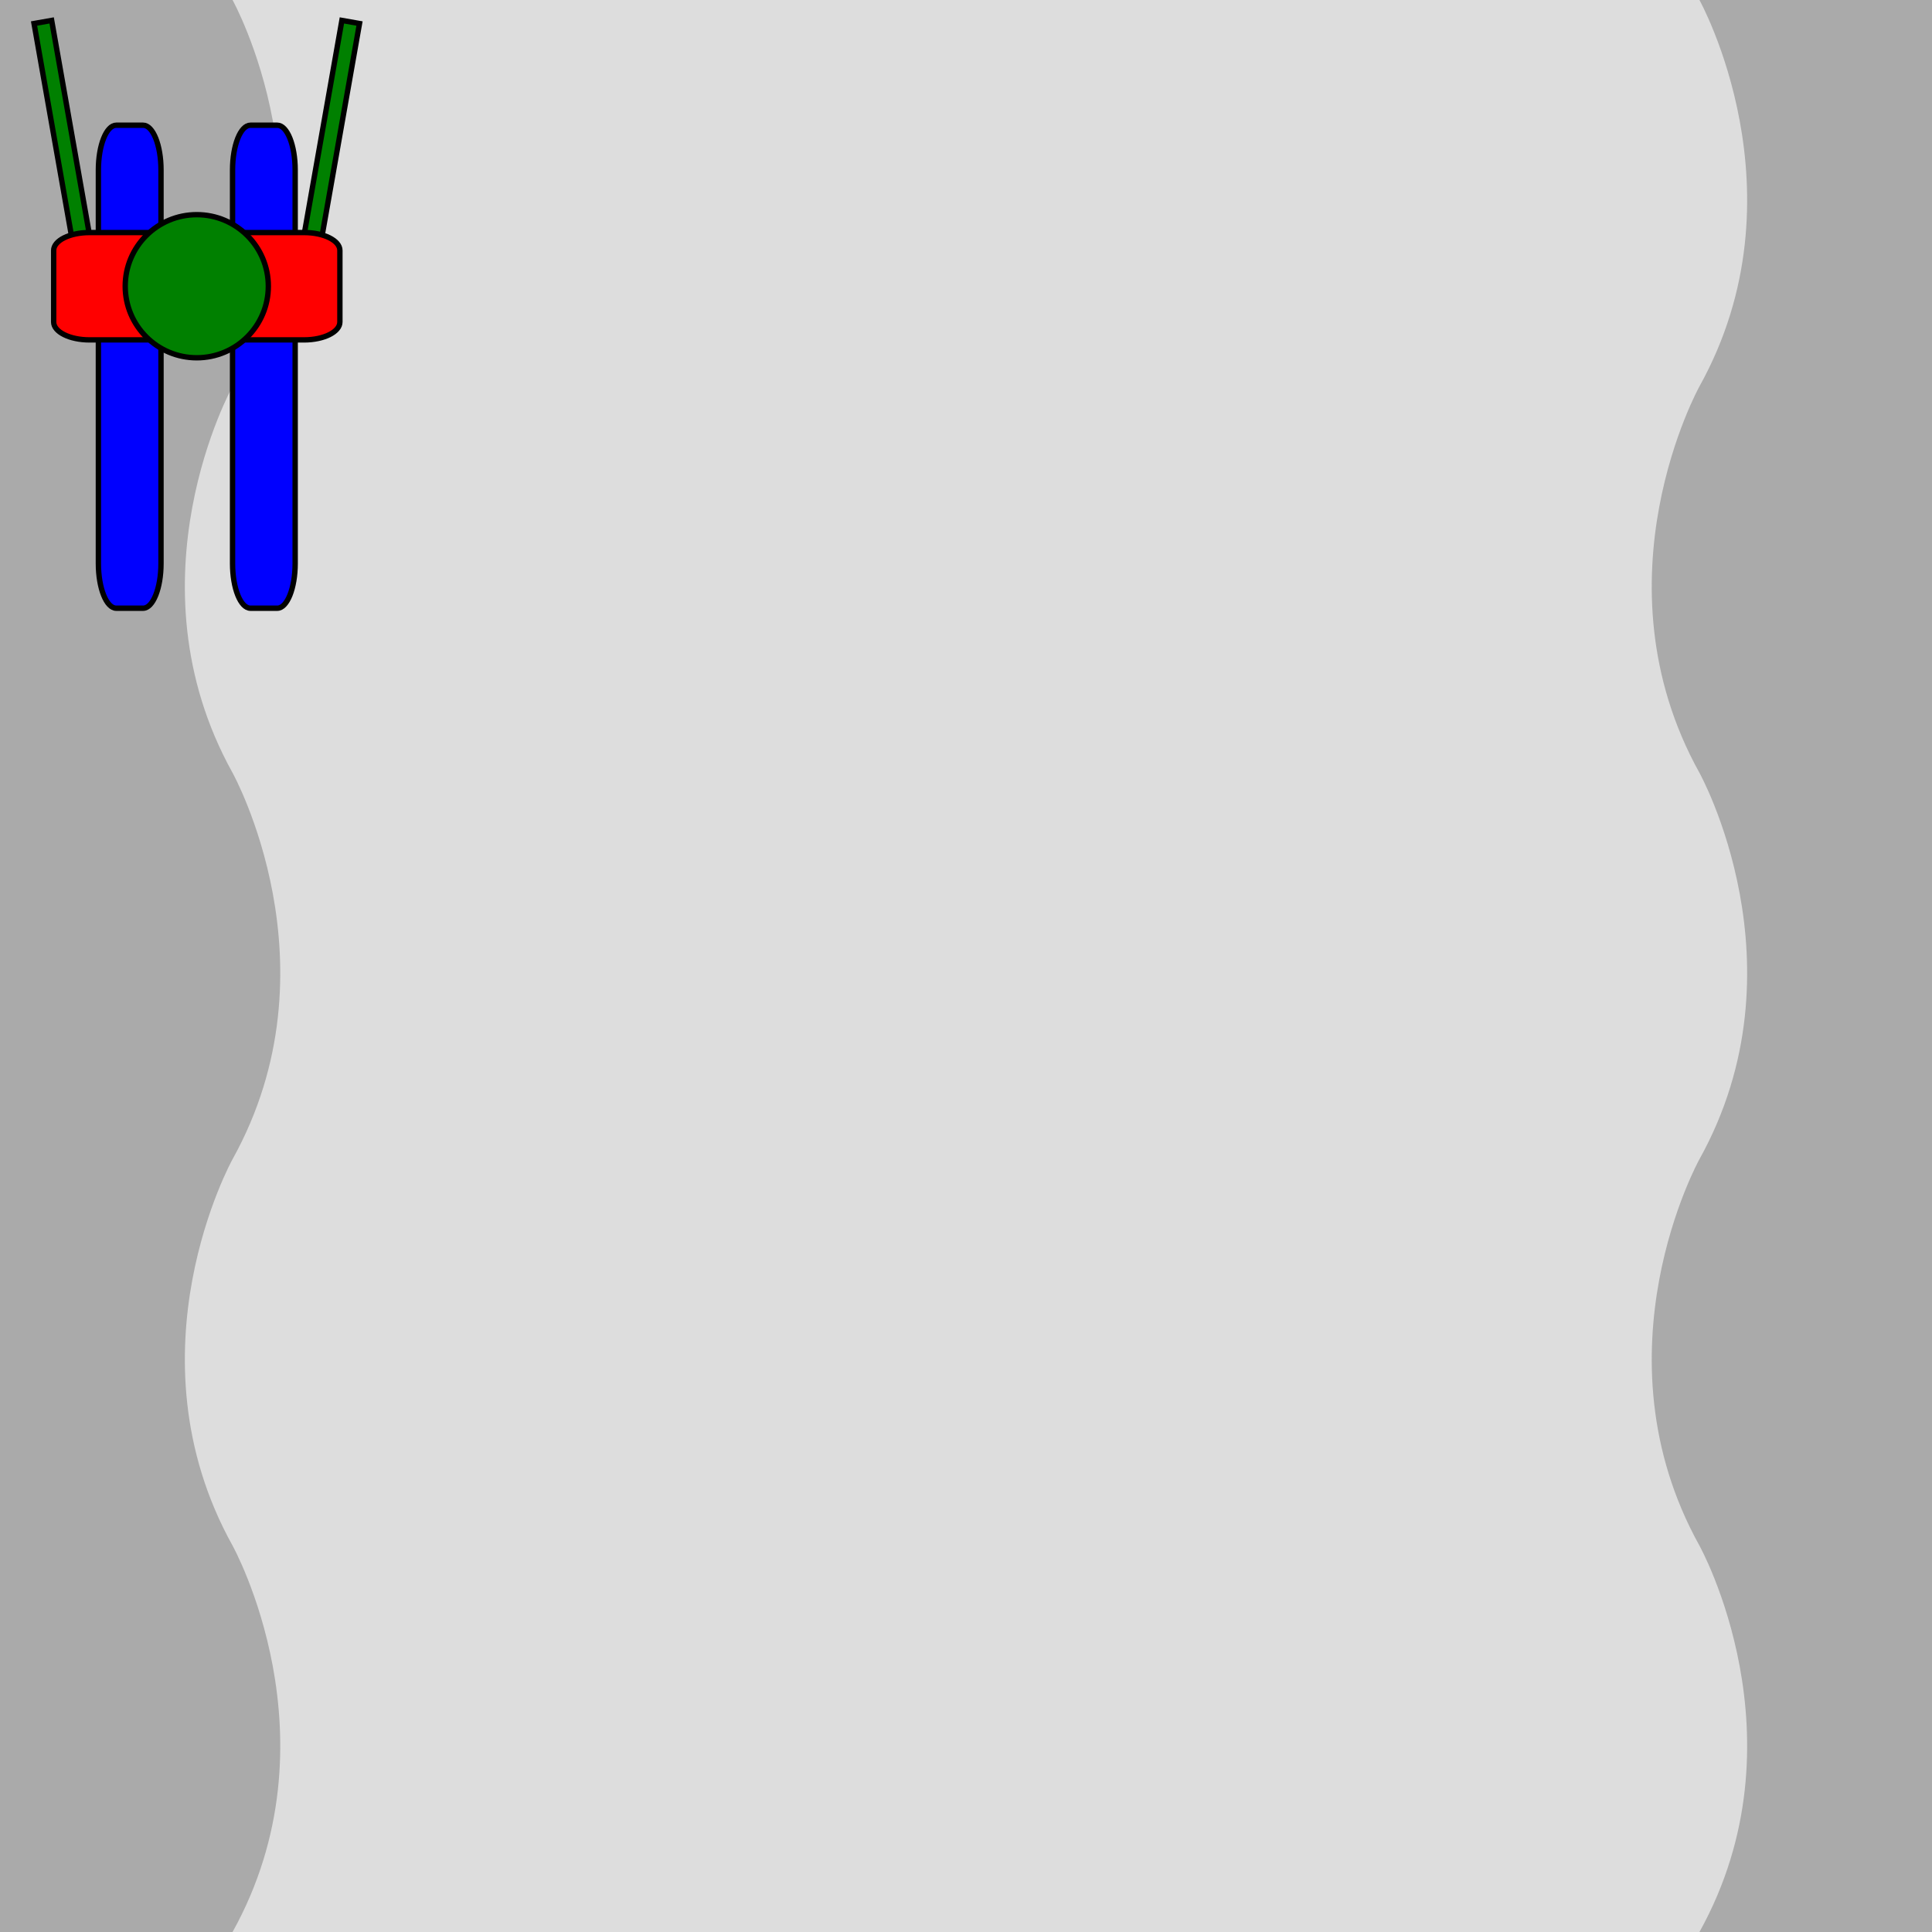
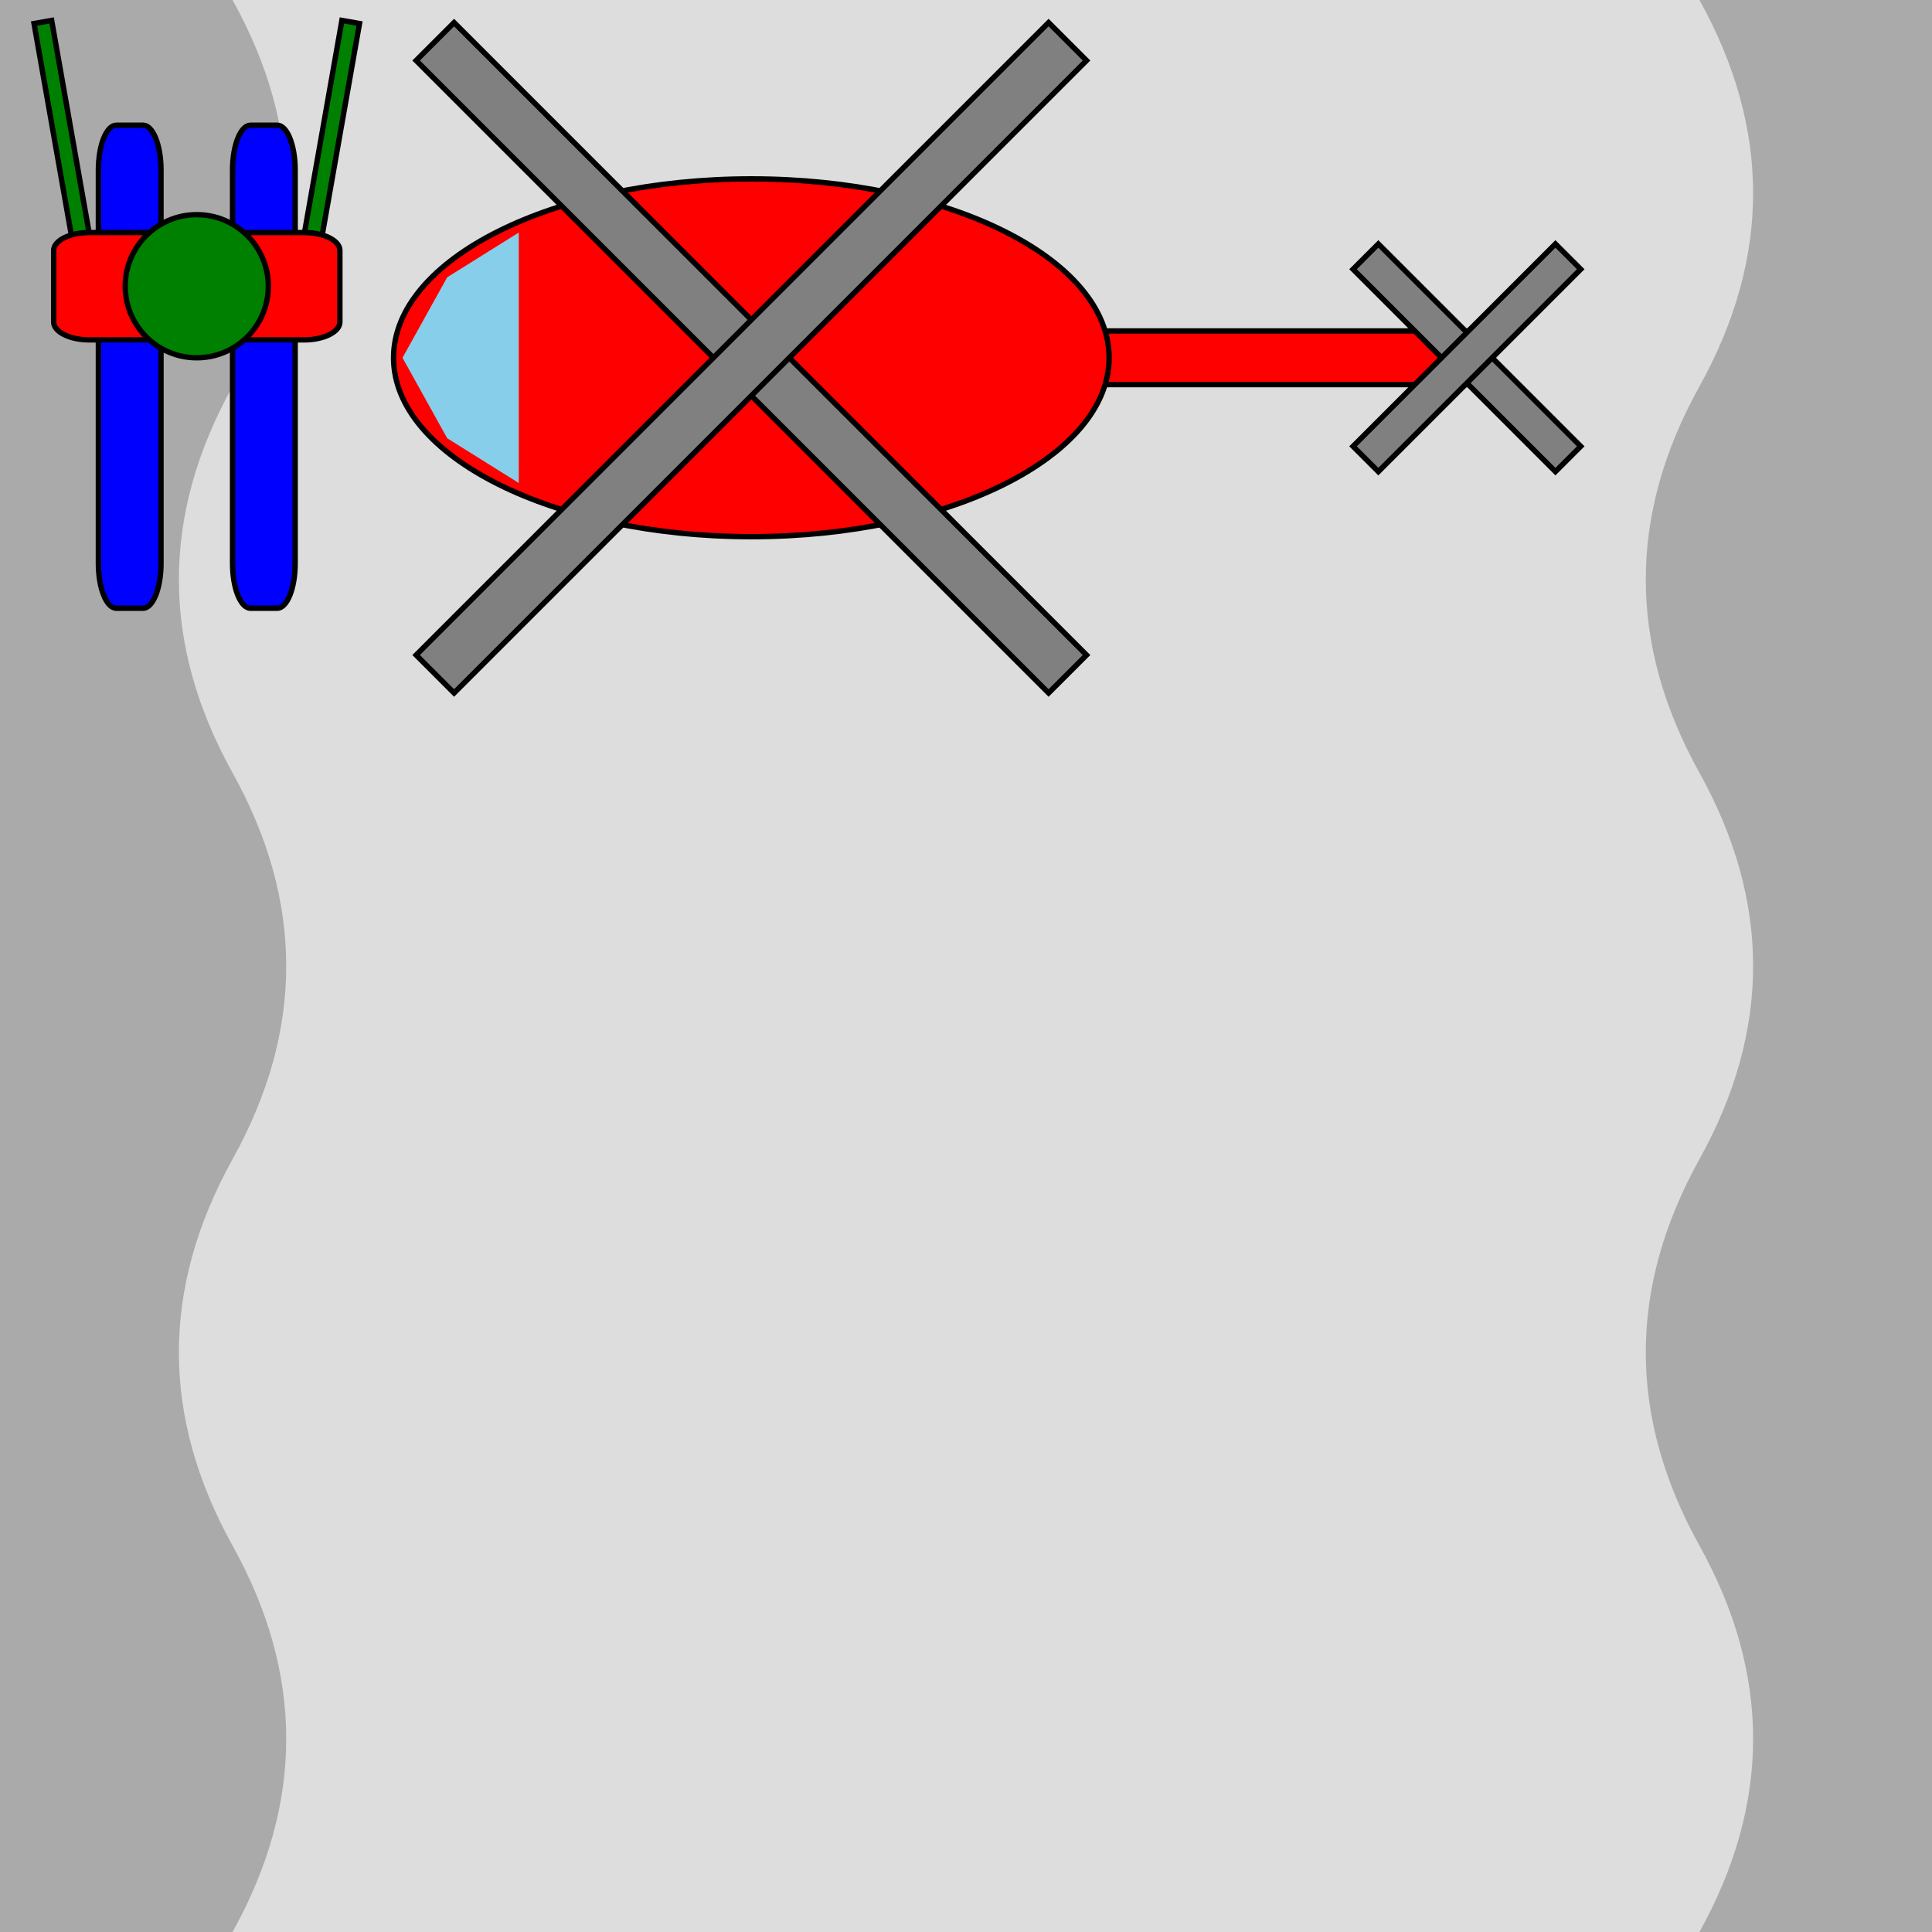
<svg xmlns="http://www.w3.org/2000/svg" width="1080" height="1080" viewBox="0 0 1080 1080">
  <rect fill="#ddd" width="1080" height="1080" />
  <g>
-     <path fill="#aaa" d="M 0 0 h 130 c 0 0, 60 108, 0 216 c 0 0, -60 108, 0 216 c 0 0, 60 108, 0 216 c 0 0, -60 108, 0 216 c 0 0, 60 108, 0 216 h -130 Z" />
-     <path fill="#aaa" d="M 1080 0 h -130 c 0 0, 60 108, 0 216 c 0 0, -60 108, 0 216 c 0 0, 60 108, 0 216 c 0 0, -60 108, 0 216 c 0 0, 60 108, 0 216 h 130 Z" />
+     <path fill="#aaa" d="M 0 0 h 130 q 60 108, 0 216 q -60 108, 0 216 q 60 108, 0 216 q -60 108, 0 216 q 60 108, 0 216 h -130 Z" />
+     <path fill="#aaa" d="M 1080 0 h -130 q 60 108, 0 216 q -60 108, 0 216 q 60 108, 0 216 q -60 108, 0 216 q 60 108, 0 216 h 130 Z" />
  </g>
  <g transform="translate(30, 130)">
    <g transform="translate(0, -60)">
      <rect x="25" y="0" rx="10" ry="25" width="35" height="270" fill="blue" stroke="black" stroke-width="3" />
      <rect x="100" y="0" rx="10" ry="25" width="35" height="270" fill="blue" stroke="black" stroke-width="3" />
    </g>
    <g transform="translate(0, -150)">
      <rect transform="rotate(-10, 20, 180)" x="15" y="30" width="10" height="150" fill="green" stroke="black" stroke-width="3" />
      <rect transform="rotate(10, 140, 180)" x="135" y="30" width="10" height="150" fill="green" stroke="black" stroke-width="3" />
    </g>
    <g>
      <rect x="0" y="0" width="160" height="60" rx="20" ry="10" fill="red" stroke="black" stroke-width="3" />
      <circle cx="80" cy="30" r="40" fill="green" stroke="black" stroke-width="3" />
    </g>
  </g>
+   <g transform="translate(420, 200)">
+     <g>
+       <rect x="190" y="-15" width="210" height="30" fill="red" stroke="black" stroke-width="3" />
+       <ellipse x="0" y="0" rx="200" ry="100" fill="red" stroke="black" stroke-width="3" />
+     </g>
+     <path d="M -130 -70 v 140 l -40 -25 l -25 -45 l 25 -45 Z" fill="skyblue" />
+     <g transform="translate(400, 0) rotate(45)">
+       <rect transform="translate(-80, -10)" width="160" height="20" fill="gray" stroke="black" stroke-width="3" />
+       <rect transform="rotate(90) translate(-80, -10)" width="160" height="20" fill="gray" stroke="black" stroke-width="3" />
+     </g>
+     <g transform="rotate(45)">
+       <rect transform="translate(-250, -15)" width="500" height="30" fill="gray" stroke="black" stroke-width="3" />
+       <rect transform="rotate(90) translate(-250, -15)" width="500" height="30" fill="gray" stroke="black" stroke-width="3" />
+     </g>
+   </g>
</svg>
